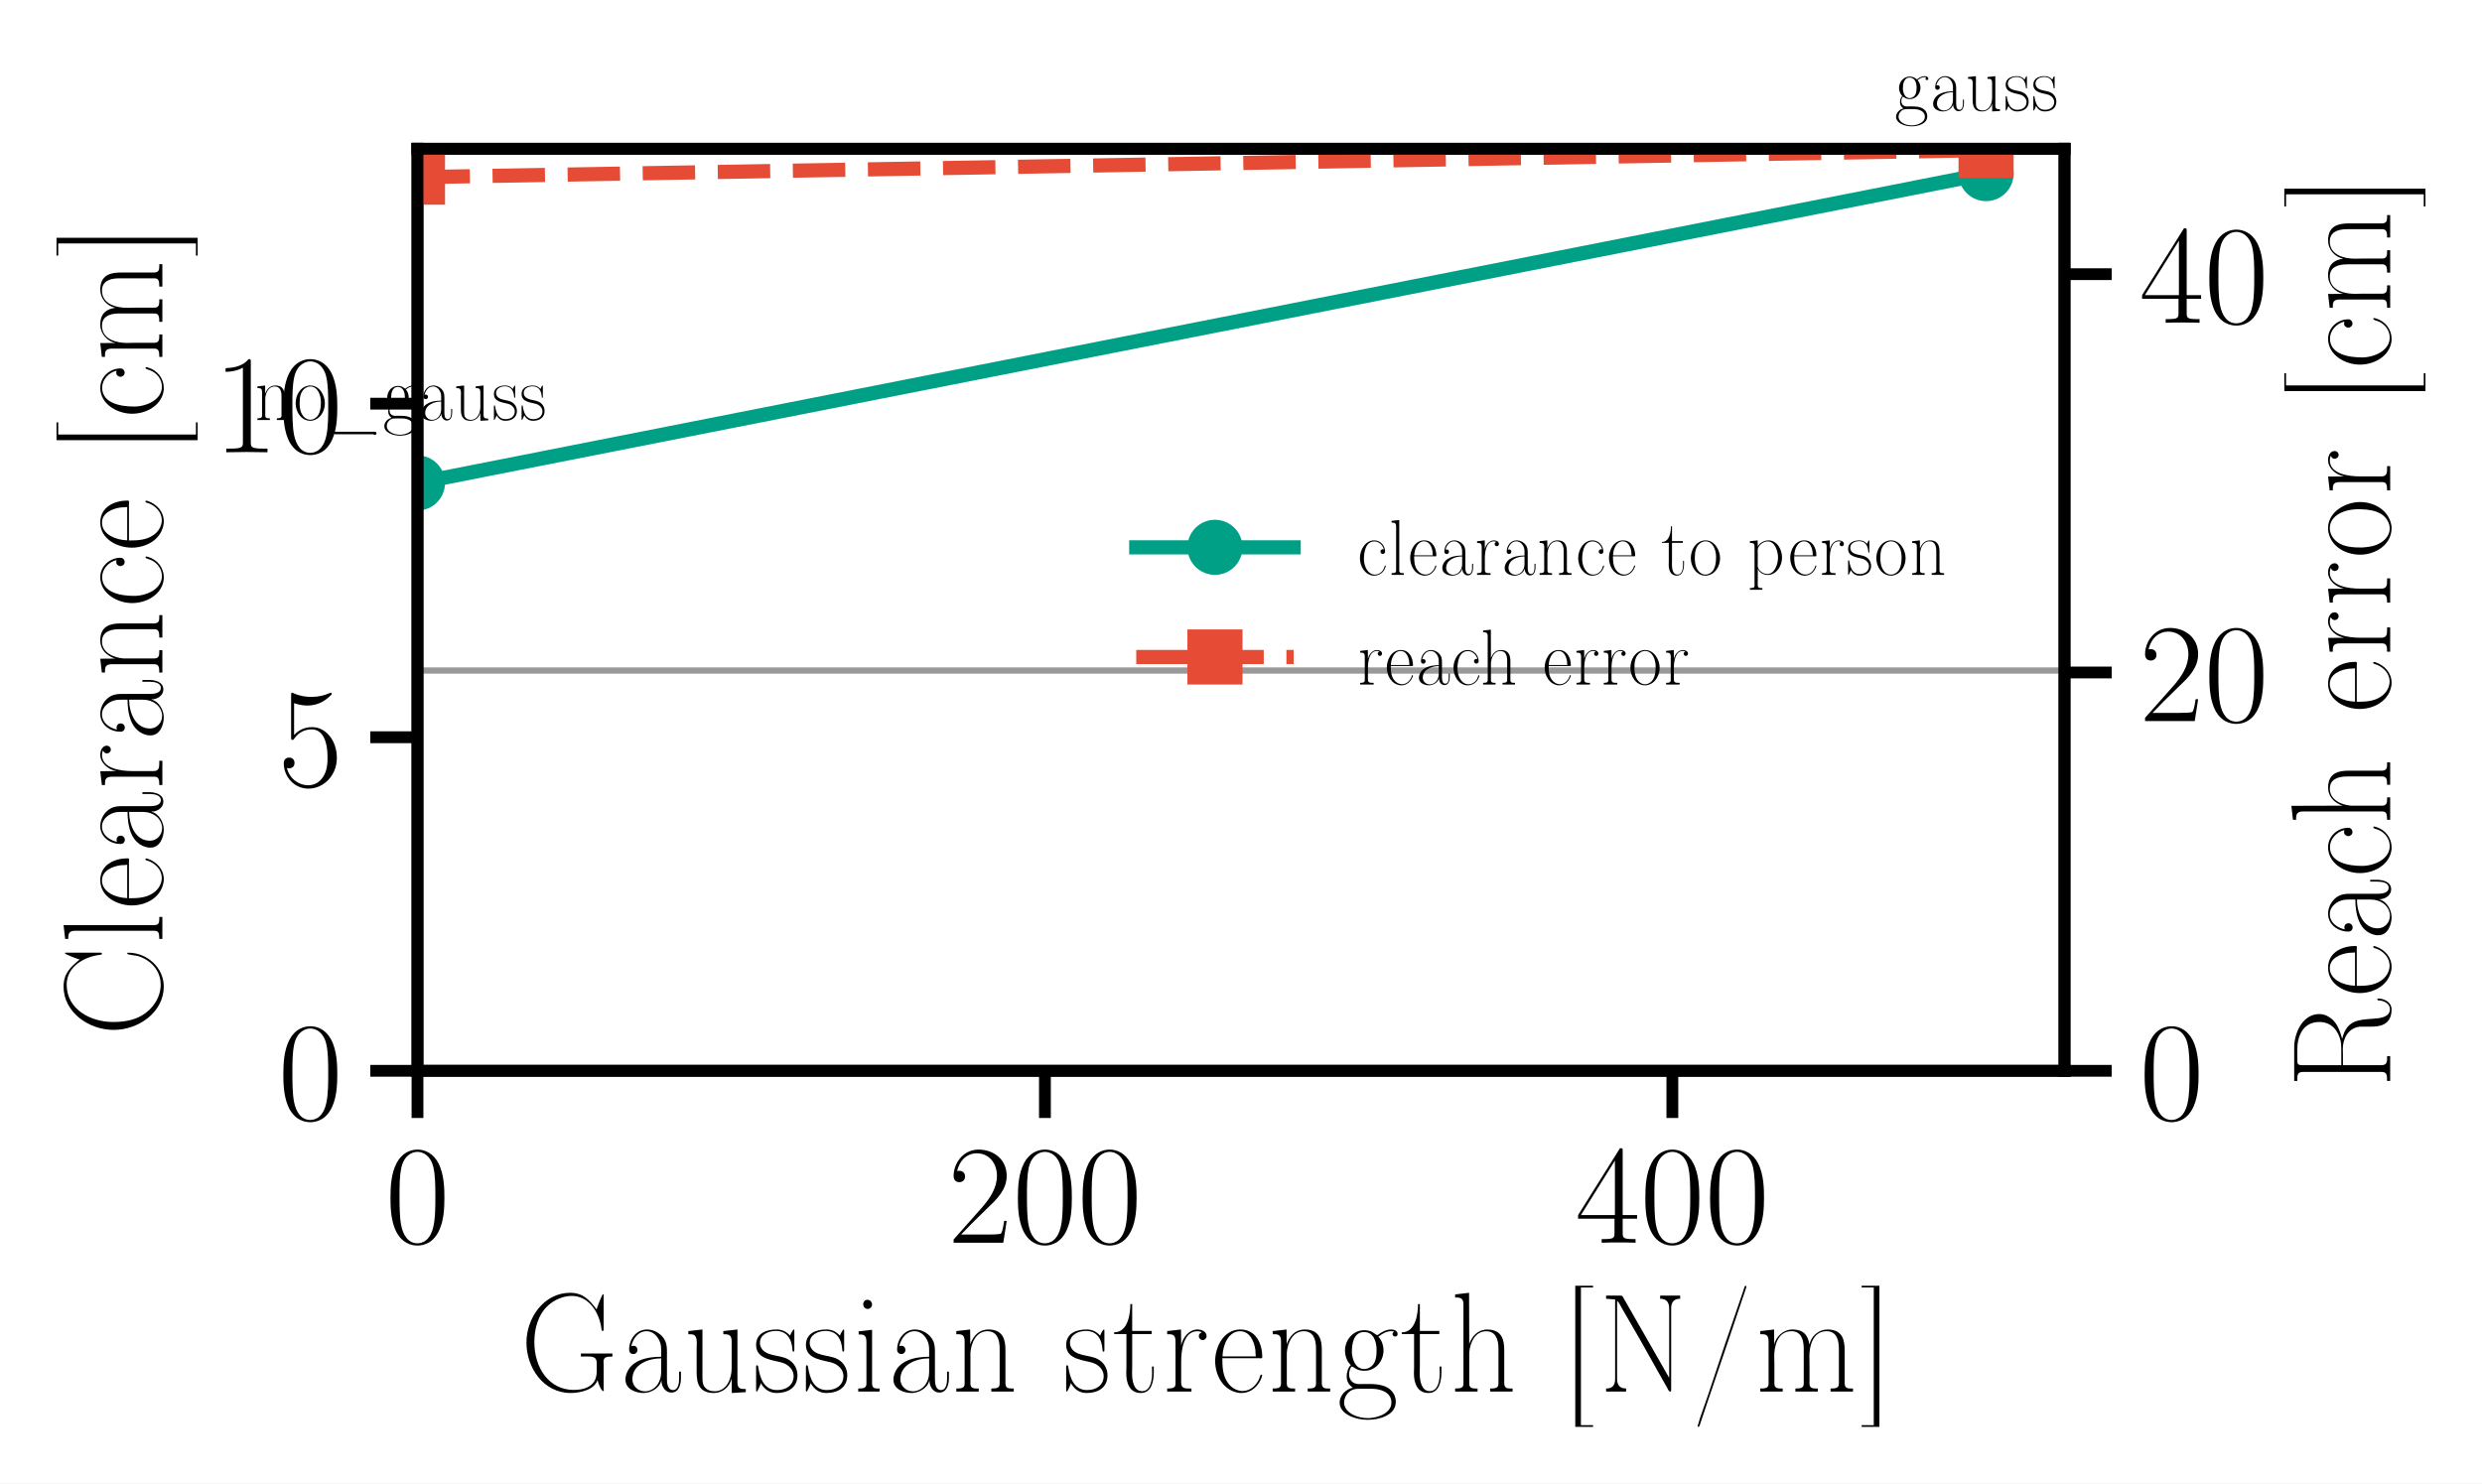
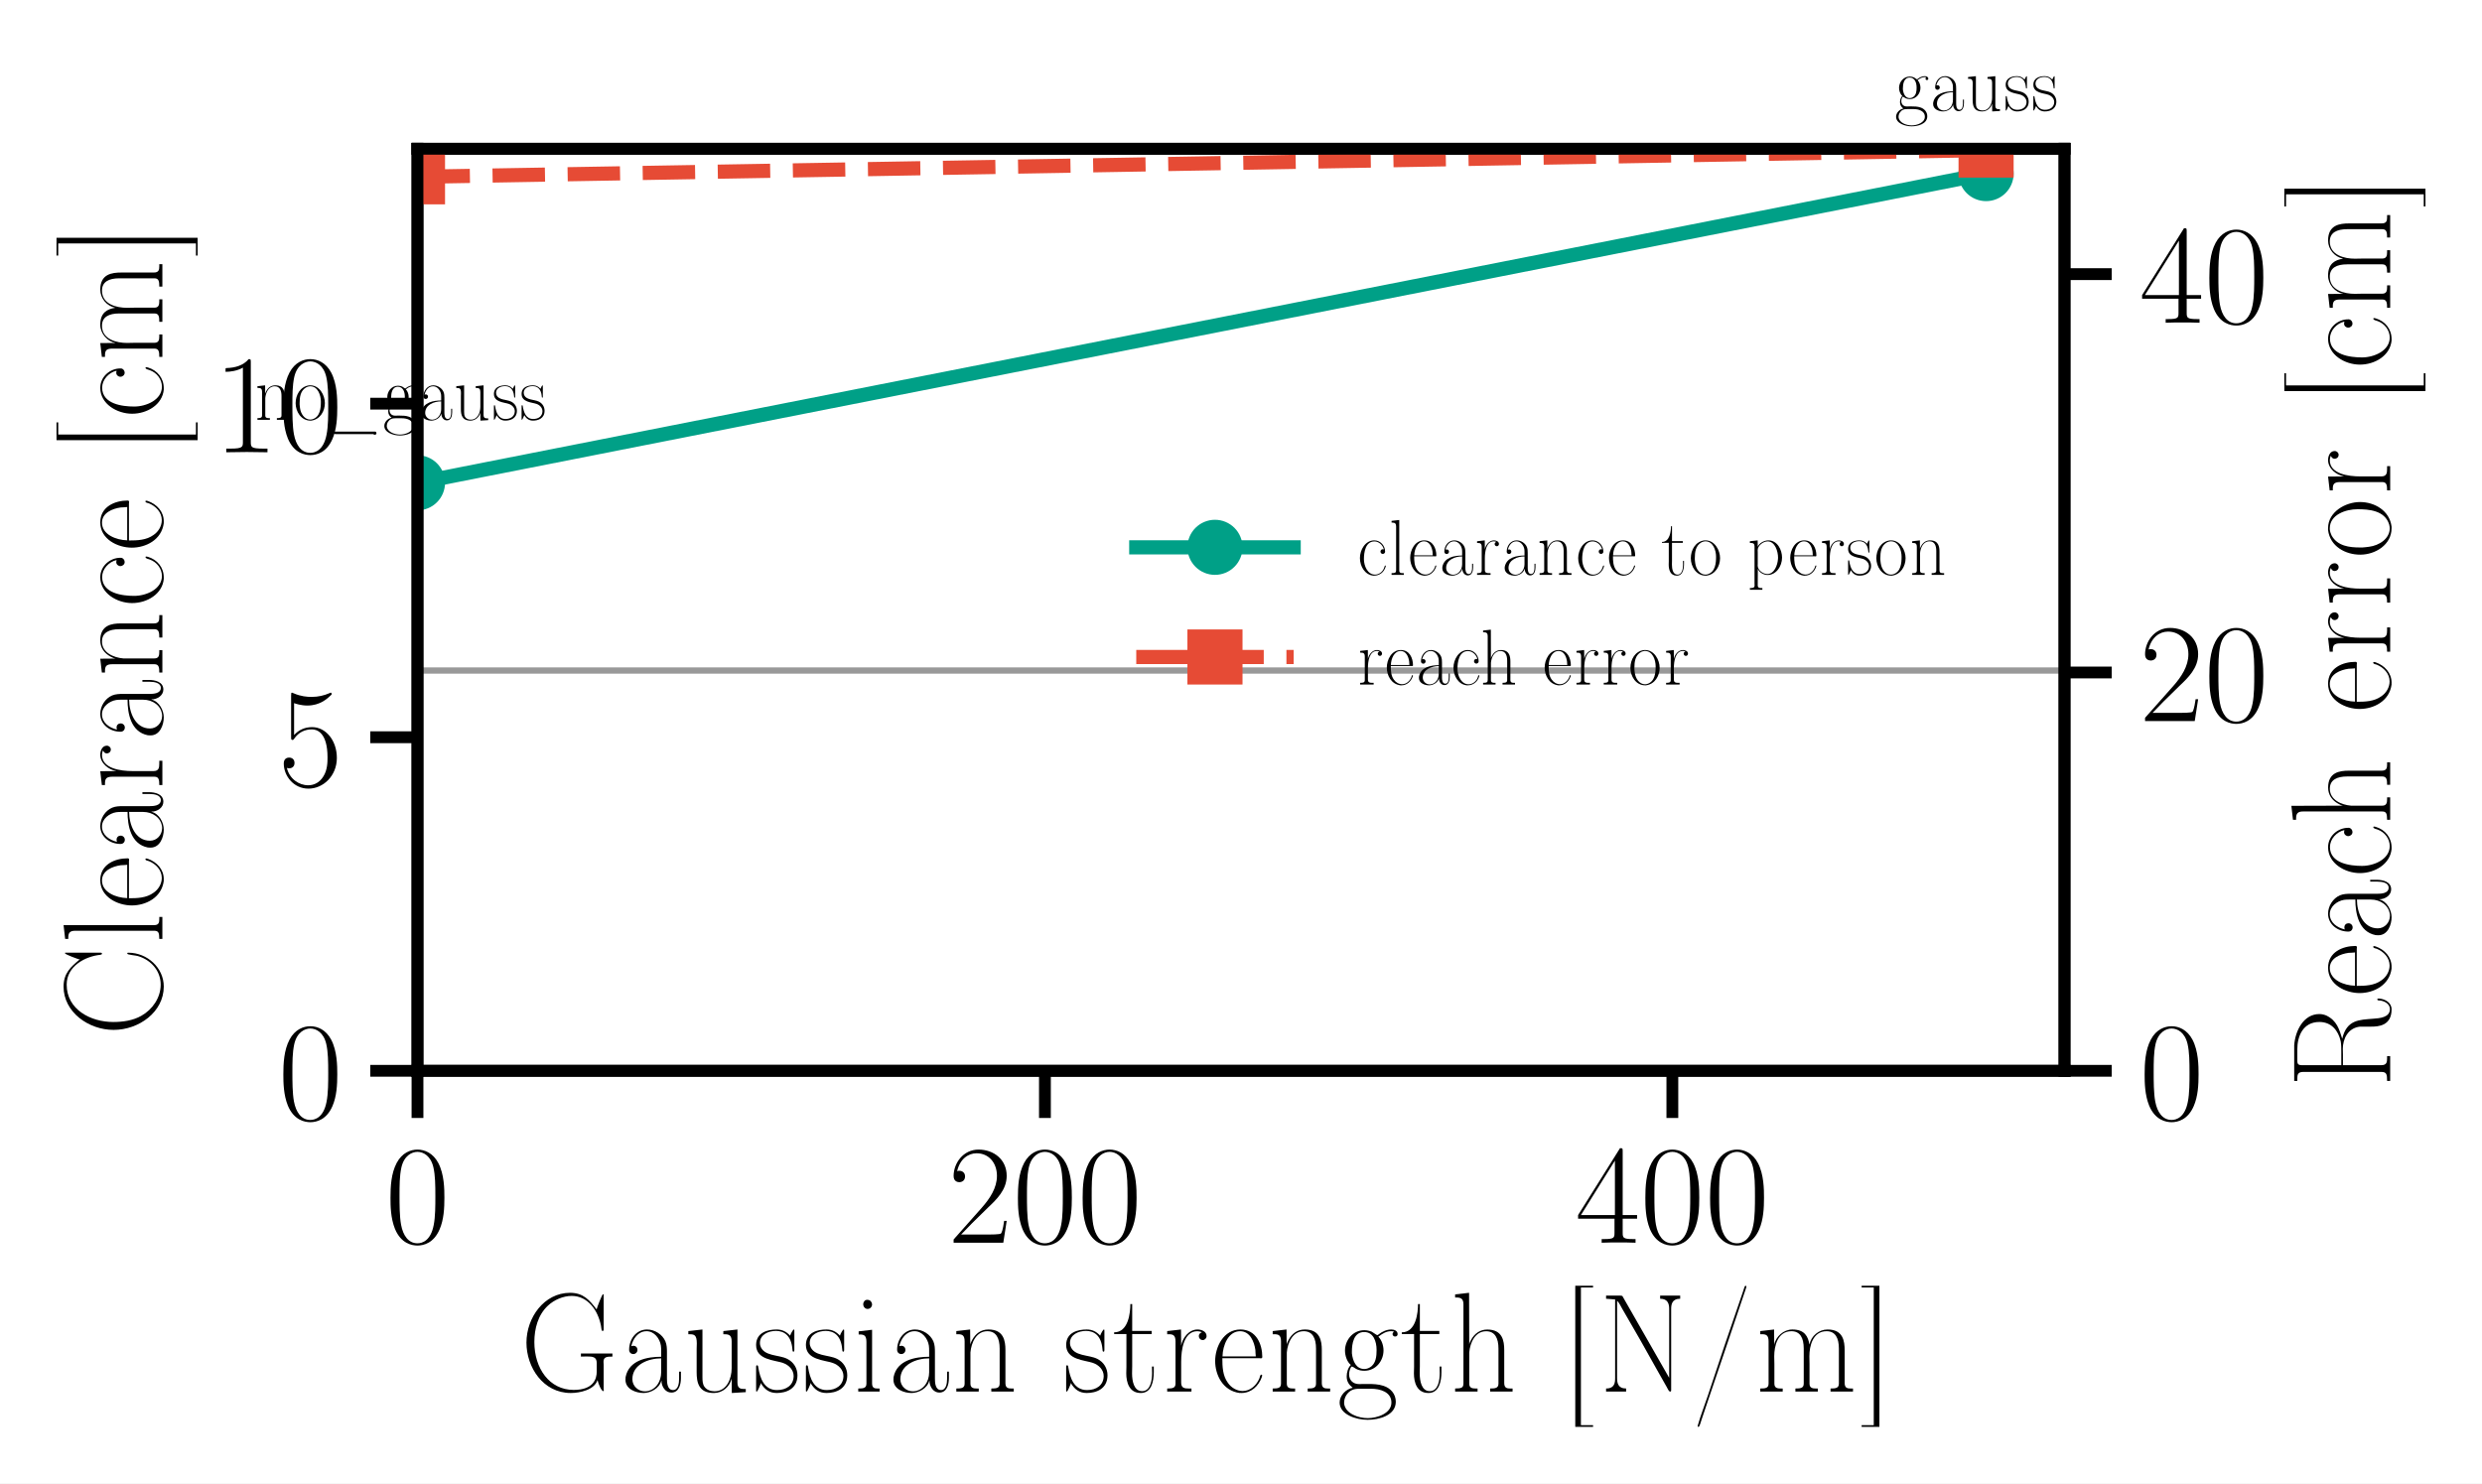
<svg xmlns="http://www.w3.org/2000/svg" xmlns:xlink="http://www.w3.org/1999/xlink" width="315.36pt" height="188.508pt" viewBox="0 0 315.36 188.508" version="1.1">
  <defs>
    <style type="text/css">*{stroke-linejoin: round; stroke-linecap: butt}</style>
  </defs>
  <g id="figure_1">
    <g id="patch_1">
      <path d="M 0 188.508  L 315.36 188.508  L 315.36 0  L 0 0  z " style="fill: #ffffff" />
    </g>
    <g id="axes_1">
      <g id="patch_2">
        <path d="M 53.046 136.074  L 262.314 136.074  L 262.314 18.904  L 53.046 18.904  z " style="fill: #ffffff" />
      </g>
      <g id="matplotlib.axis_1">
        <g id="xtick_1">
          <g id="line2d_1">
            <defs>
-               <path id="m908fcb8afa" d="M 0 0  L 0 6  " style="stroke: #000000; stroke-width: 1.5" />
-             </defs>
-             <g>
-               <use xlink:href="#m908fcb8afa" x="53.046" y="136.074" style="stroke: #000000; stroke-width: 1.5" />
+               <path id="ma931314699" d="M 0 0  L 0 6  " style="stroke: #000000; stroke-width: 1.5" />
+             </defs>
+             <g>
+               <use xlink:href="#ma931314699" x="53.046" y="136.074" style="stroke: #000000; stroke-width: 1.5" />
            </g>
          </g>
          <g id="text_1">
            <g transform="translate(48.93367 157.9238) scale(0.18 -0.18)">
              <defs>
                <path id="CMR17-30" d="M 2688 2038  C 2688 2430 2682 3099 2413 3613  C 2176 4063 1798 4224 1466 4224  C 1158 4224 768 4082 525 3620  C 269 3137 243 2539 243 2038  C 243 1671 250 1112 448 623  C 723 -39 1216 -128 1466 -128  C 1760 -128 2208 -7 2470 604  C 2662 1048 2688 1568 2688 2038  z M 1466 -26  C 1056 -26 813 328 723 816  C 653 1196 653 1749 653 2109  C 653 2604 653 3015 736 3407  C 858 3954 1216 4121 1466 4121  C 1728 4121 2067 3947 2189 3420  C 2272 3054 2278 2623 2278 2109  C 2278 1691 2278 1176 2202 797  C 2067 96 1690 -26 1466 -26  z " transform="scale(0.015625)" />
              </defs>
              <use xlink:href="#CMR17-30" transform="scale(0.996264)" />
            </g>
          </g>
        </g>
        <g id="xtick_2">
          <g id="line2d_2">
            <g>
-               <use xlink:href="#m908fcb8afa" x="132.767" y="136.074" style="stroke: #000000; stroke-width: 1.5" />
+               <use xlink:href="#ma931314699" x="132.767" y="136.074" style="stroke: #000000; stroke-width: 1.5" />
            </g>
          </g>
          <g id="text_2">
            <g transform="translate(120.4307 157.9238) scale(0.18 -0.18)">
              <defs>
                <path id="CMR17-32" d="M 2669 990  L 2554 990  C 2490 537 2438 460 2413 422  C 2381 371 1920 371 1830 371  L 602 371  C 832 620 1280 1073 1824 1596  C 2214 1966 2669 2400 2669 3033  C 2669 3788 2067 4224 1395 4224  C 691 4224 262 3603 262 3027  C 262 2777 448 2745 525 2745  C 589 2745 781 2783 781 3007  C 781 3206 614 3264 525 3264  C 486 3264 448 3257 422 3244  C 544 3788 915 4057 1306 4057  C 1862 4057 2227 3616 2227 3033  C 2227 2477 1901 1998 1536 1583  L 262 147  L 262 0  L 2515 0  L 2669 990  z " transform="scale(0.015625)" />
              </defs>
              <use xlink:href="#CMR17-32" transform="scale(0.996264)" />
              <use xlink:href="#CMR17-30" transform="translate(45.69048 0) scale(0.996264)" />
              <use xlink:href="#CMR17-30" transform="translate(91.38095 0) scale(0.996264)" />
            </g>
          </g>
        </g>
        <g id="xtick_3">
          <g id="line2d_3">
            <g>
-               <use xlink:href="#m908fcb8afa" x="212.488" y="136.074" style="stroke: #000000; stroke-width: 1.5" />
+               <use xlink:href="#ma931314699" x="212.488" y="136.074" style="stroke: #000000; stroke-width: 1.5" />
            </g>
          </g>
          <g id="text_3">
            <g transform="translate(200.152 157.9238) scale(0.18 -0.18)">
              <defs>
                <path id="CMR17-34" d="M 2150 4147  C 2150 4281 2144 4288 2029 4288  L 128 1254  L 128 1088  L 1779 1088  L 1779 460  C 1779 230 1766 166 1318 166  L 1197 166  L 1197 0  C 1402 12 1747 12 1965 12  C 2182 12 2528 12 2733 0  L 2733 166  L 2611 166  C 2163 166 2150 230 2150 460  L 2150 1088  L 2803 1088  L 2803 1254  L 2150 1254  L 2150 4147  z M 1798 3723  L 1798 1254  L 256 1254  L 1798 3723  z " transform="scale(0.015625)" />
              </defs>
              <use xlink:href="#CMR17-34" transform="scale(0.996264)" />
              <use xlink:href="#CMR17-30" transform="translate(45.69048 0) scale(0.996264)" />
              <use xlink:href="#CMR17-30" transform="translate(91.38095 0) scale(0.996264)" />
            </g>
          </g>
        </g>
        <g id="text_4">
          <g transform="translate(65.99412 176.8412) scale(0.18 -0.18)">
            <defs>
              <path id="SFRM3583-47" d="M 3539 514  L 3546 514  C 3578 357 3718 19 3808 19  L 3814 19  C 3821 25 3827 38 3827 57  C 3827 76 3821 109 3821 122  L 3821 1214  C 3821 1253 3814 1305 3814 1351  C 3814 1574 3968 1587 4218 1587  L 4218 1728  L 2790 1728  L 2790 1587  C 2867 1587 2957 1593 3053 1593  C 3328 1593 3507 1574 3507 1292  L 3507 907  C 3507 560 3347 76 2458 76  C 1363 76 678 1050 678 2246  C 678 2854 845 3481 1293 3897  C 1574 4160 1984 4339 2374 4339  C 3104 4339 3565 3680 3699 2988  L 3718 2854  C 3731 2816 3718 2752 3776 2752  C 3814 2752 3821 2777 3821 2809  L 3821 4422  C 3821 4384 3821 4409 3802 4416  L 3795 4416  C 3744 4416 3526 3826 3501 3726  C 3187 4140 2906 4480 2298 4480  C 1120 4480 320 3353 320 2220  C 320 1103 1075 -64 2330 -64  C 2752 -64 3398 83 3539 514  z " transform="scale(0.015625)" />
              <path id="SFRM3583-61" d="M 576 2058  C 659 2401 883 2738 1274 2738  C 1619 2738 1869 2408 1920 2090  C 1933 2006 1933 1915 1933 1831  L 1933 1579  C 1318 1579 474 1436 320 659  C 314 620 314 575 314 536  C 314 102 800 -64 1133 -64  C 1446 -64 1856 141 1939 497  L 1946 497  C 1946 225 2125 -45 2394 -45  C 2746 -45 2829 335 2829 614  L 2829 905  L 2746 905  L 2746 575  C 2746 368 2701 70 2470 70  C 2208 70 2195 413 2195 588  L 2195 1792  C 2195 1954 2189 2123 2125 2278  C 1990 2595 1638 2816 1293 2816  C 800 2816 480 2375 480 1896  C 480 1773 570 1702 672 1702  C 774 1702 858 1786 858 1890  C 858 1987 794 2077 672 2077  C 640 2077 608 2071 576 2058  z M 1933 1507  L 1933 873  C 1933 445 1670 44 1229 12  L 1190 12  C 896 12 627 245 627 562  C 627 1236 1363 1507 1933 1507  z " transform="scale(0.015625)" />
              <path id="SFRM3583-75" d="M 301 2744  L 301 2600  L 358 2600  C 570 2600 685 2568 685 2183  C 685 2099 678 2014 678 1929  L 678 887  C 678 418 762 -64 1459 -64  C 1856 -64 2170 216 2266 587  L 2272 -64  L 2906 -25  L 2906 118  L 2842 118  C 2675 118 2528 137 2528 411  L 2528 2816  L 1888 2744  L 1888 2600  L 1958 2600  C 2176 2600 2266 2529 2266 2262  L 2266 1063  C 2266 587 2042 14 1491 14  C 1318 14 1133 72 1030 222  C 947 339 941 502 941 652  L 941 2816  L 301 2744  z " transform="scale(0.015625)" />
              <path id="SFRM3583-73" d="M 422 357  C 576 111 781 -64 1126 -64  C 1549 -64 2067 117 2067 740  C 2067 1051 1901 1337 1600 1486  C 1216 1680 538 1590 384 2076  C 371 2115 365 2160 365 2206  C 365 2588 749 2751 1094 2751  C 1466 2751 1786 2537 1837 1927  C 1843 1894 1837 1810 1882 1810  C 1920 1810 1926 1842 1926 1881  L 1926 2757  C 1926 2783 1926 2816 1901 2816  C 1869 2816 1766 2634 1734 2537  C 1562 2721 1376 2816 1120 2816  C 730 2816 192 2689 192 2112  C 192 1433 1030 1433 1408 1300  C 1670 1211 1894 989 1894 704  L 1894 691  C 1882 291 1568 69 1139 69  C 544 69 371 621 294 1078  C 288 1116 288 1192 237 1192  C 198 1192 192 1167 192 1135  L 192 50  C 192 31 192 6 211 0  L 218 0  C 262 0 371 279 422 405  L 422 357  z " transform="scale(0.015625)" />
              <path id="SFRM3583-69" d="M 326 2732  L 326 2590  L 358 2590  C 563 2590 678 2558 678 2250  L 678 359  C 678 153 531 140 307 140  L 307 0  L 1274 0  L 1274 140  L 1190 140  C 1056 140 934 153 934 372  L 934 2803  L 326 2732  z M 698 4160  C 595 4160 531 4044 531 3960  C 531 3864 608 3748 730 3748  C 858 3748 934 3857 934 3954  C 934 4044 858 4160 736 4160  C 723 4166 710 4160 698 4160  z " transform="scale(0.015625)" />
              <path id="SFRM3583-6e" d="M 301 2744  L 301 2602  L 365 2602  C 570 2602 678 2557 678 2273  L 678 360  C 678 153 525 140 301 140  L 301 0  L 1318 0  L 1318 140  L 1229 140  C 1082 140 941 160 941 360  L 941 1775  C 979 2215 1203 2738 1709 2738  C 2112 2738 2266 2415 2266 1950  L 2266 360  C 2266 153 2112 140 1888 140  L 1888 0  L 2906 0  L 2906 140  L 2803 140  C 2656 140 2528 160 2528 386  L 2528 1885  C 2528 2299 2451 2816 1760 2816  C 1414 2816 1178 2628 1024 2350  C 986 2279 947 2202 934 2124  L 928 2816  L 301 2744  z " transform="scale(0.015625)" />
              <path id="SFRM3583-74" d="M 845 3968  C 845 3593 762 2687 109 2687  L 109 2611  L 666 2611  L 666 1118  C 666 1028 659 924 659 827  C 659 427 787 -64 1318 -64  C 1811 -64 1907 485 1907 885  L 1907 1137  L 1824 1137  C 1824 1040 1830 944 1830 840  C 1830 549 1773 20 1376 20  C 1005 20 922 478 922 827  C 922 937 928 1040 928 1150  L 928 2611  L 1811 2611  L 1811 2752  L 928 2752  L 928 3968  L 845 3968  z " transform="scale(0.015625)" />
              <path id="SFRM3583-72" d="M 288 2744  L 288 2602  L 352 2602  C 557 2602 666 2557 666 2273  L 666 360  C 666 153 512 140 288 140  L 288 0  L 1389 0  L 1389 140  L 1261 140  C 1075 140 922 160 922 405  L 922 1349  C 922 1898 1037 2738 1658 2738  C 1728 2738 1798 2719 1862 2693  C 1786 2660 1722 2609 1722 2518  C 1722 2428 1792 2337 1901 2337  C 1997 2337 2074 2421 2074 2518  C 2074 2732 1837 2816 1664 2816  C 1274 2816 979 2434 922 2079  L 915 2816  L 288 2744  z " transform="scale(0.015625)" />
              <path id="SFRM3583-65" d="M 563 1515  L 2246 1515  C 2259 1515 2285 1508 2310 1508  C 2355 1508 2374 1534 2374 1573  C 2374 2149 2099 2816 1382 2816  C 614 2816 237 2019 237 1385  C 237 751 589 33 1350 -64  C 1376 -58 1402 -64 1427 -64  C 1869 -64 2208 245 2355 665  C 2362 685 2368 710 2368 730  C 2368 749 2362 768 2336 768  C 2272 768 2266 665 2246 607  C 2118 297 1843 26 1485 26  C 1216 26 960 181 813 400  C 576 723 563 1137 563 1517  L 563 1515  z M 570 1595  C 582 2099 832 2738 1370 2738  C 1818 2738 2010 2260 2061 1886  C 2067 1789 2067 1692 2080 1595  L 570 1595  z " transform="scale(0.015625)" />
              <path id="SFRM3583-67" d="M 659 1211  L 659 1205  C 531 1077 474 867 474 689  C 474 460 570 313 749 172  C 448 121 154 -172 154 -497  C 154 -1038 896 -1280 1421 -1280  C 1933 -1280 2701 -1089 2701 -459  C 2701 -108 2464 160 2138 262  C 1907 339 1658 345 1414 345  L 1222 345  C 1165 345 1107 339 1050 339  C 742 339 582 530 582 791  C 582 905 646 1135 710 1135  L 717 1135  C 755 1135 870 1039 947 1007  C 1050 963 1158 944 1274 944  C 1805 944 2144 1402 2144 1867  C 2144 2077 2067 2332 1914 2484  L 1914 2491  C 2086 2625 2266 2739 2490 2739  C 2534 2739 2579 2733 2624 2720  C 2586 2695 2554 2656 2554 2605  C 2554 2542 2611 2497 2669 2497  C 2746 2497 2784 2548 2784 2605  C 2784 2758 2630 2816 2502 2816  C 2291 2816 2086 2726 1920 2593  C 1907 2580 1882 2561 1862 2561  C 1824 2561 1696 2669 1613 2714  C 1504 2758 1389 2784 1274 2784  C 742 2784 397 2319 397 1861  C 397 1644 480 1357 659 1211  z M 358 -548  L 358 -497  C 358 -261 506 -25 717 70  C 826 121 941 128 1062 128  L 1594 128  C 1958 128 2502 0 2502 -497  C 2502 -994 1850 -1204 1434 -1204  C 1005 -1204 422 -1007 358 -548  z M 710 1733  L 710 1816  C 710 2166 787 2701 1267 2701  C 1683 2701 1830 2281 1830 1886  C 1830 1612 1805 1256 1523 1096  C 1446 1049 1357 1024 1274 1024  C 896 1024 749 1392 710 1735  L 710 1733  z " transform="scale(0.015625)" />
              <path id="SFRM3583-68" d="M 301 4408  L 301 4266  L 378 4266  C 602 4266 678 4169 678 3950  L 678 373  C 678 179 595 140 301 140  L 301 0  L 1318 0  L 1318 140  L 1229 140  C 1082 140 941 160 941 360  L 941 1774  C 979 2213 1203 2736 1709 2736  C 2112 2736 2266 2413 2266 1948  L 2266 360  C 2266 153 2112 140 1888 140  L 1888 0  L 2906 0  L 2906 140  L 2803 140  C 2656 140 2528 160 2528 386  L 2528 1877  C 2528 2310 2445 2814 1760 2814  C 1427 2814 1178 2626 1030 2355  C 992 2291 954 2213 941 2142  L 934 4480  L 301 4408  z " transform="scale(0.015625)" />
              <path id="SFRM3583-5b" d="M 659 4800  L 659 -1600  L 1466 -1600  L 1466 -1523  L 915 -1523  L 915 4722  L 1466 4722  L 1466 4800  L 659 4800  z " transform="scale(0.015625)" />
              <path id="SFRM3583-4e" d="M 467 4352  L 467 4211  L 877 4179  L 877 624  C 877 421 864 140 467 140  L 467 0  L 1376 0  L 1376 140  C 998 140 966 401 966 624  L 966 4122  C 1069 4020 1126 3880 1197 3759  C 1741 2835 2272 1892 2797 949  L 3219 204  C 3251 147 3309 0 3373 0  C 3418 0 3418 38 3418 64  L 3418 3739  C 3418 3943 3450 4211 3827 4211  L 3827 4352  L 2918 4352  L 2918 4211  C 3270 4211 3328 3975 3328 3752  L 3328 624  L 1203 4339  L 1126 4352  L 467 4352  z " transform="scale(0.015625)" />
              <path id="SFRM3583-2f" d="M 2483 4793  C 2458 4780 2451 4735 2438 4709  L 2362 4477  C 1824 2926 1299 1374 787 -184  C 640 -628 461 -1073 333 -1530  C 326 -1536 326 -1543 326 -1555  C 326 -1575 333 -1600 358 -1600  L 371 -1600  C 416 -1581 474 -1362 512 -1246  L 877 -165  C 1402 1400 1939 2945 2458 4510  C 2483 4587 2515 4664 2534 4741  L 2534 4754  C 2534 4780 2522 4800 2502 4800  C 2496 4800 2490 4800 2483 4793  z " transform="scale(0.015625)" />
              <path id="SFRM3583-6d" d="M 301 2744  L 301 2602  L 365 2602  C 570 2602 678 2557 678 2273  L 678 360  C 678 153 525 140 301 140  L 301 0  L 1318 0  L 1318 140  L 1229 140  C 1082 140 941 160 941 360  L 941 1258  C 941 1375 934 1484 934 1601  C 934 2066 1088 2738 1715 2738  C 2112 2738 2272 2428 2272 1950  L 2272 360  C 2272 153 2118 140 1894 140  L 1894 0  L 2912 0  L 2912 140  L 2822 140  C 2675 140 2534 160 2534 360  L 2534 1258  C 2534 1375 2528 1484 2528 1601  C 2528 2066 2682 2738 3309 2738  C 3706 2738 3866 2428 3866 1950  L 3866 360  C 3866 153 3712 140 3488 140  L 3488 0  L 4506 0  L 4506 140  L 4403 140  C 4256 140 4128 160 4128 386  L 4128 1859  C 4128 2292 4058 2816 3354 2816  C 2957 2816 2611 2525 2534 2144  L 2528 2144  C 2470 2486 2323 2816 1760 2816  C 1357 2816 998 2492 934 2118  L 928 2816  L 301 2744  z " transform="scale(0.015625)" />
              <path id="SFRM3583-5d" d="M 122 4800  L 122 4722  L 672 4722  L 672 -1523  L 122 -1523  L 122 -1600  L 928 -1600  L 928 4800  L 122 4800  z " transform="scale(0.015625)" />
            </defs>
            <use xlink:href="#SFRM3583-47" transform="scale(0.996264)" />
            <use xlink:href="#SFRM3583-61" transform="translate(69.98416 0) scale(0.996264)" />
            <use xlink:href="#SFRM3583-75" transform="translate(114.5626 0) scale(0.996264)" />
            <use xlink:href="#SFRM3583-73" transform="translate(164.1011 0) scale(0.996264)" />
            <use xlink:href="#SFRM3583-73" transform="translate(199.2554 0) scale(0.996264)" />
            <use xlink:href="#SFRM3583-69" transform="translate(234.4098 0) scale(0.996264)" />
            <use xlink:href="#SFRM3583-61" transform="translate(259.1482 0) scale(0.996264)" />
            <use xlink:href="#SFRM3583-6e" transform="translate(303.7266 0) scale(0.996264)" />
            <use xlink:href="#SFRM3583-73" transform="translate(382.9634 0) scale(0.996264)" />
            <use xlink:href="#SFRM3583-74" transform="translate(418.1178 0) scale(0.996264)" />
            <use xlink:href="#SFRM3583-72" transform="translate(452.7761 0) scale(0.996264)" />
            <use xlink:href="#SFRM3583-65" transform="translate(487.4345 0) scale(0.996264)" />
            <use xlink:href="#SFRM3583-6e" transform="translate(527.0528 0) scale(0.996264)" />
            <use xlink:href="#SFRM3583-67" transform="translate(576.5913 0) scale(0.996264)" />
            <use xlink:href="#SFRM3583-74" transform="translate(621.1697 0) scale(0.996264)" />
            <use xlink:href="#SFRM3583-68" transform="translate(655.8281 0) scale(0.996264)" />
            <use xlink:href="#SFRM3583-5b" transform="translate(735.0648 0) scale(0.996264)" />
            <use xlink:href="#SFRM3583-4e" transform="translate(759.8031 0) scale(0.996264)" />
            <use xlink:href="#SFRM3583-2f" transform="translate(826.6441 0) scale(0.996264)" />
            <use xlink:href="#SFRM3583-6d" transform="translate(871.2226 0) scale(0.996264)" />
            <use xlink:href="#SFRM3583-5d" transform="translate(945.5612 0) scale(0.996264)" />
          </g>
        </g>
      </g>
      <g id="matplotlib.axis_2">
        <g id="ytick_1">
          <g id="line2d_4">
            <defs>
-               <path id="m95c7505b6c" d="M 0 0  L -6 0  " style="stroke: #000000; stroke-width: 1.5" />
-             </defs>
-             <g>
-               <use xlink:href="#m95c7505b6c" x="53.046" y="136.074" style="stroke: #000000; stroke-width: 1.5" />
+               <path id="me05ec533cc" d="M 0 0  L -6 0  " style="stroke: #000000; stroke-width: 1.5" />
+             </defs>
+             <g>
+               <use xlink:href="#me05ec533cc" x="53.046" y="136.074" style="stroke: #000000; stroke-width: 1.5" />
            </g>
          </g>
          <g id="text_5">
            <g transform="translate(35.32153 142.2491) scale(0.18 -0.18)">
              <use xlink:href="#CMR17-30" transform="scale(0.996264)" />
            </g>
          </g>
        </g>
        <g id="ytick_2">
          <g id="line2d_5">
            <g>
-               <use xlink:href="#m95c7505b6c" x="53.046" y="93.686" style="stroke: #000000; stroke-width: 1.5" />
+               <use xlink:href="#me05ec533cc" x="53.046" y="93.686" style="stroke: #000000; stroke-width: 1.5" />
            </g>
          </g>
          <g id="text_6">
-             <g transform="translate(35.32153 99.86084) scale(0.18 -0.18)">
+             <g transform="translate(35.32153 99.86115) scale(0.18 -0.18)">
              <defs>
                <path id="CMR17-35" d="M 730 3750  C 794 3724 1056 3641 1325 3641  C 1920 3641 2246 3961 2432 4140  C 2432 4191 2432 4224 2394 4224  C 2387 4224 2374 4224 2323 4198  C 2099 4102 1837 4032 1517 4032  C 1325 4032 1037 4055 723 4191  C 653 4224 640 4224 634 4224  C 602 4224 595 4217 595 4090  L 595 2231  C 595 2113 595 2080 659 2080  C 691 2080 704 2093 736 2139  C 941 2435 1222 2560 1542 2560  C 1766 2560 2246 2415 2246 1293  C 2246 1087 2246 716 2054 422  C 1894 159 1645 25 1370 25  C 947 25 518 319 403 812  C 429 806 480 793 506 793  C 589 793 749 838 749 1036  C 749 1209 627 1280 506 1280  C 358 1280 262 1190 262 1011  C 262 454 704 -128 1382 -128  C 2042 -128 2669 441 2669 1267  C 2669 2054 2170 2662 1549 2662  C 1222 2662 947 2540 730 2304  L 730 3750  z " transform="scale(0.015625)" />
              </defs>
              <use xlink:href="#CMR17-35" transform="scale(0.996264)" />
            </g>
          </g>
        </g>
        <g id="ytick_3">
          <g id="line2d_6">
            <g>
-               <use xlink:href="#m95c7505b6c" x="53.046" y="51.298" style="stroke: #000000; stroke-width: 1.5" />
+               <use xlink:href="#me05ec533cc" x="53.046" y="51.298" style="stroke: #000000; stroke-width: 1.5" />
            </g>
          </g>
          <g id="text_7">
-             <g transform="translate(27.09724 57.47254) scale(0.18 -0.18)">
+             <g transform="translate(27.09724 57.47316) scale(0.18 -0.18)">
              <defs>
                <path id="CMR17-31" d="M 1702 4083  C 1702 4217 1696 4224 1606 4224  C 1357 3927 979 3833 621 3820  C 602 3820 570 3820 563 3808  C 557 3795 557 3782 557 3648  C 755 3648 1088 3686 1344 3839  L 1344 467  C 1344 243 1331 166 781 166  L 589 166  L 589 0  C 896 6 1216 12 1523 12  C 1830 12 2150 6 2458 0  L 2458 166  L 2266 166  C 1715 166 1702 236 1702 467  L 1702 4083  z " transform="scale(0.015625)" />
              </defs>
              <use xlink:href="#CMR17-31" transform="scale(0.996264)" />
              <use xlink:href="#CMR17-30" transform="translate(45.69048 0) scale(0.996264)" />
            </g>
          </g>
        </g>
        <g id="text_8">
          <g transform="translate(20.63014 131.7747) rotate(-90) scale(0.18 -0.18)">
            <defs>
              <path id="SFRM3583-43" d="M 3501 3765  C 3187 4139 2899 4480 2285 4480  C 1120 4480 320 3339 320 2211  C 320 1063 1133 -64 2285 -64  C 3142 -64 3821 689 3821 1540  L 3821 1566  C 3814 1585 3802 1592 3782 1592  C 3718 1592 3712 1224 3654 1063  C 3475 508 2995 76 2374 76  C 1779 76 1242 450 960 953  C 742 1334 678 1798 678 2230  C 678 3249 1242 4339 2374 4339  C 3213 4339 3654 3500 3725 2817  C 3731 2778 3744 2739 3776 2739  C 3814 2739 3821 2765 3821 2797  L 3821 4422  C 3821 4384 3821 4409 3802 4416  L 3795 4416  C 3744 4416 3526 3817 3501 3716  L 3501 3765  z " transform="scale(0.015625)" />
              <path id="SFRM3583-6c" d="M 307 4408  L 307 4266  L 384 4266  C 608 4266 678 4163 678 3950  L 678 373  C 678 179 595 140 307 140  L 307 0  L 1306 0  L 1306 140  L 1203 140  C 1062 140 934 160 934 366  L 934 4480  L 307 4408  z " transform="scale(0.015625)" />
              <path id="SFRM3583-63" d="M 2221 2078  C 2189 2084 2157 2091 2125 2091  C 2022 2091 1946 2000 1946 1903  C 1946 1806 2022 1709 2131 1709  C 2221 1709 2310 1773 2323 1871  L 2323 1909  C 2323 2356 1965 2816 1440 2816  C 717 2816 269 2058 269 1372  C 269 693 678 0 1363 -64  L 1427 -64  C 1882 -64 2240 227 2368 660  C 2374 686 2381 712 2381 738  C 2381 757 2368 764 2355 764  C 2285 764 2272 641 2246 576  C 2131 246 1824 20 1498 20  C 890 20 595 744 595 1275  C 595 1819 710 2731 1453 2731  C 1811 2731 2138 2434 2221 2078  z " transform="scale(0.015625)" />
            </defs>
            <use xlink:href="#SFRM3583-43" transform="scale(0.996264)" />
            <use xlink:href="#SFRM3583-6c" transform="translate(64.41859 0) scale(0.996264)" />
            <use xlink:href="#SFRM3583-65" transform="translate(89.15692 0) scale(0.996264)" />
            <use xlink:href="#SFRM3583-61" transform="translate(128.7753 0) scale(0.996264)" />
            <use xlink:href="#SFRM3583-72" transform="translate(173.3538 0) scale(0.996264)" />
            <use xlink:href="#SFRM3583-61" transform="translate(208.0121 0) scale(0.996264)" />
            <use xlink:href="#SFRM3583-6e" transform="translate(252.5906 0) scale(0.996264)" />
            <use xlink:href="#SFRM3583-63" transform="translate(302.129 0) scale(0.996264)" />
            <use xlink:href="#SFRM3583-65" transform="translate(341.7474 0) scale(0.996264)" />
            <use xlink:href="#SFRM3583-5b" transform="translate(411.0641 0) scale(0.996264)" />
            <use xlink:href="#SFRM3583-63" transform="translate(435.8024 0) scale(0.996264)" />
            <use xlink:href="#SFRM3583-6d" transform="translate(475.4208 0) scale(0.996264)" />
            <use xlink:href="#SFRM3583-5d" transform="translate(549.7595 0) scale(0.996264)" />
          </g>
        </g>
      </g>
      <g id="line2d_7">
-         <path d="M 53.046 61.373  L 252.349 22.061  " clip-path="url(#pb1944a4dfd)" style="fill: none; stroke: #00a087; stroke-width: 1.8; stroke-linecap: square" />
+         <path d="M 53.046 61.352  L 252.349 22.061  " clip-path="url(#pe60f80fb8c)" style="fill: none; stroke: #00a087; stroke-width: 1.8; stroke-linecap: square" />
        <defs>
-           <path id="m3603584859" d="M 0 3  C 0.796 3 1.559 2.684 2.121 2.121  C 2.684 1.559 3 0.796 3 0  C 3 -0.796 2.684 -1.559 2.121 -2.121  C 1.559 -2.684 0.796 -3 0 -3  C -0.796 -3 -1.559 -2.684 -2.121 -2.121  C -2.684 -1.559 -3 -0.796 -3 0  C -3 0.796 -2.684 1.559 -2.121 2.121  C -1.559 2.684 -0.796 3 0 3  z " style="stroke: #00a087" />
+           <path id="m67fb486cac" d="M 0 3  C 0.796 3 1.559 2.684 2.121 2.121  C 2.684 1.559 3 0.796 3 0  C 3 -0.796 2.684 -1.559 2.121 -2.121  C 1.559 -2.684 0.796 -3 0 -3  C -0.796 -3 -1.559 -2.684 -2.121 -2.121  C -2.684 -1.559 -3 -0.796 -3 0  C -3 0.796 -2.684 1.559 -2.121 2.121  C -1.559 2.684 -0.796 3 0 3  z " style="stroke: #00a087" />
        </defs>
-         <g clip-path="url(#pb1944a4dfd)">
-           <use xlink:href="#m3603584859" x="53.046" y="61.373" style="fill: #00a087; stroke: #00a087" />
-           <use xlink:href="#m3603584859" x="252.349" y="22.061" style="fill: #00a087; stroke: #00a087" />
+         <g clip-path="url(#pe60f80fb8c)">
+           <use xlink:href="#m67fb486cac" x="53.046" y="61.352" style="fill: #00a087; stroke: #00a087" />
+           <use xlink:href="#m67fb486cac" x="252.349" y="22.061" style="fill: #00a087; stroke: #00a087" />
        </g>
      </g>
      <g id="line2d_8">
-         <path d="M 53.046 85.208  L 262.314 85.208  " clip-path="url(#pb1944a4dfd)" style="fill: none; stroke: #000000; stroke-opacity: 0.4; stroke-width: 0.8; stroke-linecap: square" />
+         <path d="M 53.046 85.209  L 262.314 85.209  " clip-path="url(#pe60f80fb8c)" style="fill: none; stroke: #000000; stroke-opacity: 0.4; stroke-width: 0.8; stroke-linecap: square" />
      </g>
      <g id="patch_3">
        <path d="M 53.046 136.074  L 53.046 18.904  " style="fill: none; stroke: #000000; stroke-width: 1.5; stroke-linejoin: miter; stroke-linecap: square" />
      </g>
      <g id="patch_4">
        <path d="M 262.314 136.074  L 262.314 18.904  " style="fill: none; stroke: #000000; stroke-width: 1.5; stroke-linejoin: miter; stroke-linecap: square" />
      </g>
      <g id="patch_5">
        <path d="M 53.046 136.074  L 262.314 136.074  " style="fill: none; stroke: #000000; stroke-width: 1.5; stroke-linejoin: miter; stroke-linecap: square" />
      </g>
      <g id="patch_6">
        <path d="M 53.046 18.904  L 262.314 18.904  " style="fill: none; stroke: #000000; stroke-width: 1.5; stroke-linejoin: miter; stroke-linecap: square" />
      </g>
      <g id="text_9">
-         <g transform="translate(32.24005 53.3728) scale(0.1 -0.1)">
+         <g transform="translate(32.24005 53.35158) scale(0.1 -0.1)">
          <defs>
            <path id="SFRM3583-6f" d="M 1350 2816  C 614 2725 237 2032 237 1359  C 237 673 685 -64 1440 -64  L 1504 -64  C 2240 26 2624 712 2624 1366  C 2624 2021 2182 2816 1440 2816  C 1408 2822 1382 2816 1350 2816  z M 563 1256  L 563 1359  C 563 1845 621 2388 1114 2660  C 1197 2699 1293 2731 1389 2738  L 1434 2738  C 2054 2738 2298 2006 2298 1482  C 2298 971 2246 240 1606 46  C 1549 33 1491 20 1434 20  C 960 20 653 499 595 958  C 576 1055 576 1159 563 1256  z " transform="scale(0.015625)" />
            <path id="SFRM3583-5f" d="M 557 -967  C 506 -980 480 -1025 480 -1063  C 480 -1153 576 -1165 659 -1165  L 3718 -1165  C 3750 -1210 3782 -1216 3821 -1216  C 3891 -1216 3968 -1191 3968 -1108  C 3968 -1012 3930 -967 3872 -960  L 602 -960  C 582 -960 570 -960 557 -967  z " transform="scale(0.015625)" />
          </defs>
          <use xlink:href="#SFRM3583-6e" transform="scale(0.996264)" />
          <use xlink:href="#SFRM3583-6f" transform="translate(49.53843 0) scale(0.996264)" />
          <use xlink:href="#SFRM3583-5f" transform="translate(94.11689 0) scale(0.996264)" />
          <use xlink:href="#SFRM3583-67" transform="translate(163.4954 0) scale(0.996264)" />
          <use xlink:href="#SFRM3583-61" transform="translate(208.0739 0) scale(0.996264)" />
          <use xlink:href="#SFRM3583-75" transform="translate(252.6524 0) scale(0.996264)" />
          <use xlink:href="#SFRM3583-73" transform="translate(302.1908 0) scale(0.996264)" />
          <use xlink:href="#SFRM3583-73" transform="translate(337.3452 0) scale(0.996264)" />
        </g>
      </g>
      <g id="text_10">
        <g transform="translate(240.6735 14.06148) scale(0.1 -0.1)">
          <use xlink:href="#SFRM3583-67" transform="scale(0.996264)" />
          <use xlink:href="#SFRM3583-61" transform="translate(44.57847 0) scale(0.996264)" />
          <use xlink:href="#SFRM3583-75" transform="translate(89.15693 0) scale(0.996264)" />
          <use xlink:href="#SFRM3583-73" transform="translate(138.6954 0) scale(0.996264)" />
          <use xlink:href="#SFRM3583-73" transform="translate(173.8498 0) scale(0.996264)" />
        </g>
      </g>
      <g id="legend_1">
        <g id="line2d_9">
          <path d="M 144.372 69.553  L 154.372 69.553  L 164.372 69.553  " style="fill: none; stroke: #00a087; stroke-width: 1.8; stroke-linecap: square" />
          <g>
-             <use xlink:href="#m3603584859" x="154.372" y="69.553" style="fill: #00a087; stroke: #00a087" />
+             <use xlink:href="#m67fb486cac" x="154.372" y="69.553" style="fill: #00a087; stroke: #00a087" />
          </g>
        </g>
        <g id="text_11">
-           <g transform="translate(172.3718 73.05258) scale(0.1 -0.1)">
+           <g transform="translate(172.3718 73.05257) scale(0.1 -0.1)">
            <defs>
              <path id="SFRM3583-70" d="M 288 2745  L 288 2605  L 371 2605  C 576 2605 666 2522 666 2324  L 666 -724  C 666 -769 672 -814 672 -858  C 672 -1063 512 -1076 346 -1076  L 288 -1076  L 288 -1216  L 1306 -1216  L 1306 -1076  L 1216 -1076  C 1069 -1076 928 -1057 928 -852  L 934 490  C 1069 158 1459 -9 1728 -9  C 2438 -9 2912 707 2912 1410  C 2912 2036 2534 2816 1798 2816  C 1453 2816 1050 2598 928 2298  L 922 2816  L 288 2745  z M 2579 1288  C 2547 796 2278 68 1709 68  C 1370 68 922 368 922 765  C 922 803 928 841 928 880  L 928 1825  C 928 1889 922 1953 922 2017  C 922 2375 1357 2733 1734 2733  C 2349 2733 2586 1902 2586 1403  C 2586 1365 2586 1327 2579 1288  z " transform="scale(0.015625)" />
            </defs>
            <use xlink:href="#SFRM3583-63" transform="scale(0.996264)" />
            <use xlink:href="#SFRM3583-6c" transform="translate(39.6184 0) scale(0.996264)" />
            <use xlink:href="#SFRM3583-65" transform="translate(64.35673 0) scale(0.996264)" />
            <use xlink:href="#SFRM3583-61" transform="translate(103.9751 0) scale(0.996264)" />
            <use xlink:href="#SFRM3583-72" transform="translate(148.5536 0) scale(0.996264)" />
            <use xlink:href="#SFRM3583-61" transform="translate(183.2119 0) scale(0.996264)" />
            <use xlink:href="#SFRM3583-6e" transform="translate(227.7904 0) scale(0.996264)" />
            <use xlink:href="#SFRM3583-63" transform="translate(277.3288 0) scale(0.996264)" />
            <use xlink:href="#SFRM3583-65" transform="translate(316.9472 0) scale(0.996264)" />
            <use xlink:href="#SFRM3583-74" transform="translate(386.2639 0) scale(0.996264)" />
            <use xlink:href="#SFRM3583-6f" transform="translate(420.9223 0) scale(0.996264)" />
            <use xlink:href="#SFRM3583-70" transform="translate(495.199 0) scale(0.996264)" />
            <use xlink:href="#SFRM3583-65" transform="translate(547.2174 0) scale(0.996264)" />
            <use xlink:href="#SFRM3583-72" transform="translate(586.8358 0) scale(0.996264)" />
            <use xlink:href="#SFRM3583-73" transform="translate(621.4942 0) scale(0.996264)" />
            <use xlink:href="#SFRM3583-6f" transform="translate(656.6486 0) scale(0.996264)" />
            <use xlink:href="#SFRM3583-6e" transform="translate(701.227 0) scale(0.996264)" />
          </g>
        </g>
        <g id="line2d_10">
          <path d="M 144.372 83.489  L 154.372 83.489  L 164.372 83.489  " style="fill: none; stroke-dasharray: 6.66,2.88; stroke-dashoffset: 0; stroke: #e64b35; stroke-width: 1.8" />
          <defs>
-             <path id="m9d54558631" d="M -3 3  L 3 3  L 3 -3  L -3 -3  z " style="stroke: #e64b35; stroke-linejoin: miter" />
+             <path id="mbaa6159dd0" d="M -3 3  L 3 3  L 3 -3  L -3 -3  z " style="stroke: #e64b35; stroke-linejoin: miter" />
          </defs>
          <g>
-             <use xlink:href="#m9d54558631" x="154.372" y="83.489" style="fill: #e64b35; stroke: #e64b35; stroke-linejoin: miter" />
+             <use xlink:href="#mbaa6159dd0" x="154.372" y="83.489" style="fill: #e64b35; stroke: #e64b35; stroke-linejoin: miter" />
          </g>
        </g>
        <g id="text_12">
          <g transform="translate(172.3718 86.98928) scale(0.1 -0.1)">
            <use xlink:href="#SFRM3583-72" transform="scale(0.996264)" />
            <use xlink:href="#SFRM3583-65" transform="translate(34.65835 0) scale(0.996264)" />
            <use xlink:href="#SFRM3583-61" transform="translate(74.27675 0) scale(0.996264)" />
            <use xlink:href="#SFRM3583-63" transform="translate(118.8552 0) scale(0.996264)" />
            <use xlink:href="#SFRM3583-68" transform="translate(155.9936 0) scale(0.996264)" />
            <use xlink:href="#SFRM3583-65" transform="translate(235.2303 0) scale(0.996264)" />
            <use xlink:href="#SFRM3583-72" transform="translate(274.8487 0) scale(0.996264)" />
            <use xlink:href="#SFRM3583-72" transform="translate(309.5071 0) scale(0.996264)" />
            <use xlink:href="#SFRM3583-6f" transform="translate(344.1654 0) scale(0.996264)" />
            <use xlink:href="#SFRM3583-72" transform="translate(388.7439 0) scale(0.996264)" />
          </g>
        </g>
      </g>
    </g>
    <g id="axes_2">
      <g id="matplotlib.axis_3">
        <g id="ytick_4">
          <g id="line2d_11">
            <defs>
-               <path id="md5bd77738a" d="M 0 0  L 6 0  " style="stroke: #000000; stroke-width: 1.5" />
-             </defs>
-             <g>
-               <use xlink:href="#md5bd77738a" x="262.314" y="136.074" style="stroke: #000000; stroke-width: 1.5" />
+               <path id="m6db7a52ea2" d="M 0 0  L 6 0  " style="stroke: #000000; stroke-width: 1.5" />
+             </defs>
+             <g>
+               <use xlink:href="#m6db7a52ea2" x="262.314" y="136.074" style="stroke: #000000; stroke-width: 1.5" />
            </g>
          </g>
          <g id="text_13">
            <g transform="translate(271.8142 142.2491) scale(0.18 -0.18)">
              <use xlink:href="#CMR17-30" transform="scale(0.996264)" />
            </g>
          </g>
        </g>
        <g id="ytick_5">
          <g id="line2d_12">
            <g>
-               <use xlink:href="#md5bd77738a" x="262.314" y="85.458" style="stroke: #000000; stroke-width: 1.5" />
+               <use xlink:href="#m6db7a52ea2" x="262.314" y="85.456" style="stroke: #000000; stroke-width: 1.5" />
            </g>
          </g>
          <g id="text_14">
-             <g transform="translate(271.8142 91.6328) scale(0.18 -0.18)">
+             <g transform="translate(271.8142 91.63087) scale(0.18 -0.18)">
              <use xlink:href="#CMR17-32" transform="scale(0.996264)" />
              <use xlink:href="#CMR17-30" transform="translate(45.69048 0) scale(0.996264)" />
            </g>
          </g>
        </g>
        <g id="ytick_6">
          <g id="line2d_13">
            <g>
-               <use xlink:href="#md5bd77738a" x="262.314" y="34.842" style="stroke: #000000; stroke-width: 1.5" />
+               <use xlink:href="#m6db7a52ea2" x="262.314" y="34.838" style="stroke: #000000; stroke-width: 1.5" />
            </g>
          </g>
          <g id="text_15">
-             <g transform="translate(271.8142 41.01646) scale(0.18 -0.18)">
+             <g transform="translate(271.8142 41.0126) scale(0.18 -0.18)">
              <use xlink:href="#CMR17-34" transform="scale(0.996264)" />
              <use xlink:href="#CMR17-30" transform="translate(45.69048 0) scale(0.996264)" />
            </g>
          </g>
        </g>
        <g id="text_16">
          <g transform="translate(303.6929 138.6749) rotate(-90) scale(0.18 -0.18)">
            <defs>
              <path id="SFRM3583-52" d="M 467 4352  L 467 4211  L 576 4211  C 742 4211 877 4192 877 3943  L 877 408  C 877 159 768 140 467 140  L 467 0  L 1594 0  L 1594 140  L 1485 140  C 1325 140 1184 159 1184 395  L 1184 2141  L 1658 2141  C 1747 2141 1837 2147 1926 2147  C 2368 2147 2874 1918 2931 1363  L 2931 854  C 2931 534 2970 -64 3712 -64  C 4019 -64 4179 222 4205 495  L 4205 527  C 4205 553 4198 584 4166 584  C 4122 584 4115 527 4115 483  L 4115 457  C 4090 247 3955 12 3725 12  C 3347 12 3309 476 3290 769  C 3238 1399 3251 1971 2381 2175  C 2810 2309 3206 2417 3437 2900  C 3475 2994 3501 3102 3501 3211  C 3501 3931 2739 4307 2086 4352  L 467 4352  z M 1184 2217  L 1184 4032  C 1184 4147 1235 4211 1357 4211  L 1907 4211  C 2483 4211 3142 3962 3142 3211  C 3142 2669 2758 2351 2259 2242  C 2099 2217 1933 2217 1773 2217  L 1184 2217  z " transform="scale(0.015625)" />
            </defs>
            <use xlink:href="#SFRM3583-52" transform="scale(0.996264)" />
            <use xlink:href="#SFRM3583-65" transform="translate(65.62979 0) scale(0.996264)" />
            <use xlink:href="#SFRM3583-61" transform="translate(105.2482 0) scale(0.996264)" />
            <use xlink:href="#SFRM3583-63" transform="translate(149.8267 0) scale(0.996264)" />
            <use xlink:href="#SFRM3583-68" transform="translate(186.9651 0) scale(0.996264)" />
            <use xlink:href="#SFRM3583-65" transform="translate(266.2018 0) scale(0.996264)" />
            <use xlink:href="#SFRM3583-72" transform="translate(305.8202 0) scale(0.996264)" />
            <use xlink:href="#SFRM3583-72" transform="translate(340.4785 0) scale(0.996264)" />
            <use xlink:href="#SFRM3583-6f" transform="translate(375.1369 0) scale(0.996264)" />
            <use xlink:href="#SFRM3583-72" transform="translate(419.7153 0) scale(0.996264)" />
            <use xlink:href="#SFRM3583-5b" transform="translate(484.072 0) scale(0.996264)" />
            <use xlink:href="#SFRM3583-63" transform="translate(508.8103 0) scale(0.996264)" />
            <use xlink:href="#SFRM3583-6d" transform="translate(548.4287 0) scale(0.996264)" />
            <use xlink:href="#SFRM3583-5d" transform="translate(622.7673 0) scale(0.996264)" />
          </g>
        </g>
      </g>
      <g id="line2d_14">
-         <path d="M 53.046 22.513  L 252.349 19.076  " clip-path="url(#pb1944a4dfd)" style="fill: none; stroke-dasharray: 6.66,2.88; stroke-dashoffset: 0; stroke: #e64b35; stroke-width: 1.8" />
-         <g clip-path="url(#pb1944a4dfd)">
-           <use xlink:href="#m9d54558631" x="53.046" y="22.513" style="fill: #e64b35; stroke: #e64b35; stroke-linejoin: miter" />
-           <use xlink:href="#m9d54558631" x="252.349" y="19.076" style="fill: #e64b35; stroke: #e64b35; stroke-linejoin: miter" />
+         <path d="M 53.046 22.467  L 252.349 19.074  " clip-path="url(#pe60f80fb8c)" style="fill: none; stroke-dasharray: 6.66,2.88; stroke-dashoffset: 0; stroke: #e64b35; stroke-width: 1.8" />
+         <g clip-path="url(#pe60f80fb8c)">
+           <use xlink:href="#mbaa6159dd0" x="53.046" y="22.467" style="fill: #e64b35; stroke: #e64b35; stroke-linejoin: miter" />
+           <use xlink:href="#mbaa6159dd0" x="252.349" y="19.074" style="fill: #e64b35; stroke: #e64b35; stroke-linejoin: miter" />
        </g>
      </g>
      <g id="patch_7">
        <path d="M 53.046 136.074  L 53.046 18.904  " style="fill: none; stroke: #000000; stroke-width: 1.5; stroke-linejoin: miter; stroke-linecap: square" />
      </g>
      <g id="patch_8">
        <path d="M 262.314 136.074  L 262.314 18.904  " style="fill: none; stroke: #000000; stroke-width: 1.5; stroke-linejoin: miter; stroke-linecap: square" />
      </g>
      <g id="patch_9">
        <path d="M 53.046 136.074  L 262.314 136.074  " style="fill: none; stroke: #000000; stroke-width: 1.5; stroke-linejoin: miter; stroke-linecap: square" />
      </g>
      <g id="patch_10">
        <path d="M 53.046 18.904  L 262.314 18.904  " style="fill: none; stroke: #000000; stroke-width: 1.5; stroke-linejoin: miter; stroke-linecap: square" />
      </g>
    </g>
  </g>
  <defs>
-     <clipPath id="pb1944a4dfd">
+     <clipPath id="pe60f80fb8c">
      <rect x="53.046" y="18.904" width="209.268" height="117.17" />
    </clipPath>
  </defs>
</svg>
